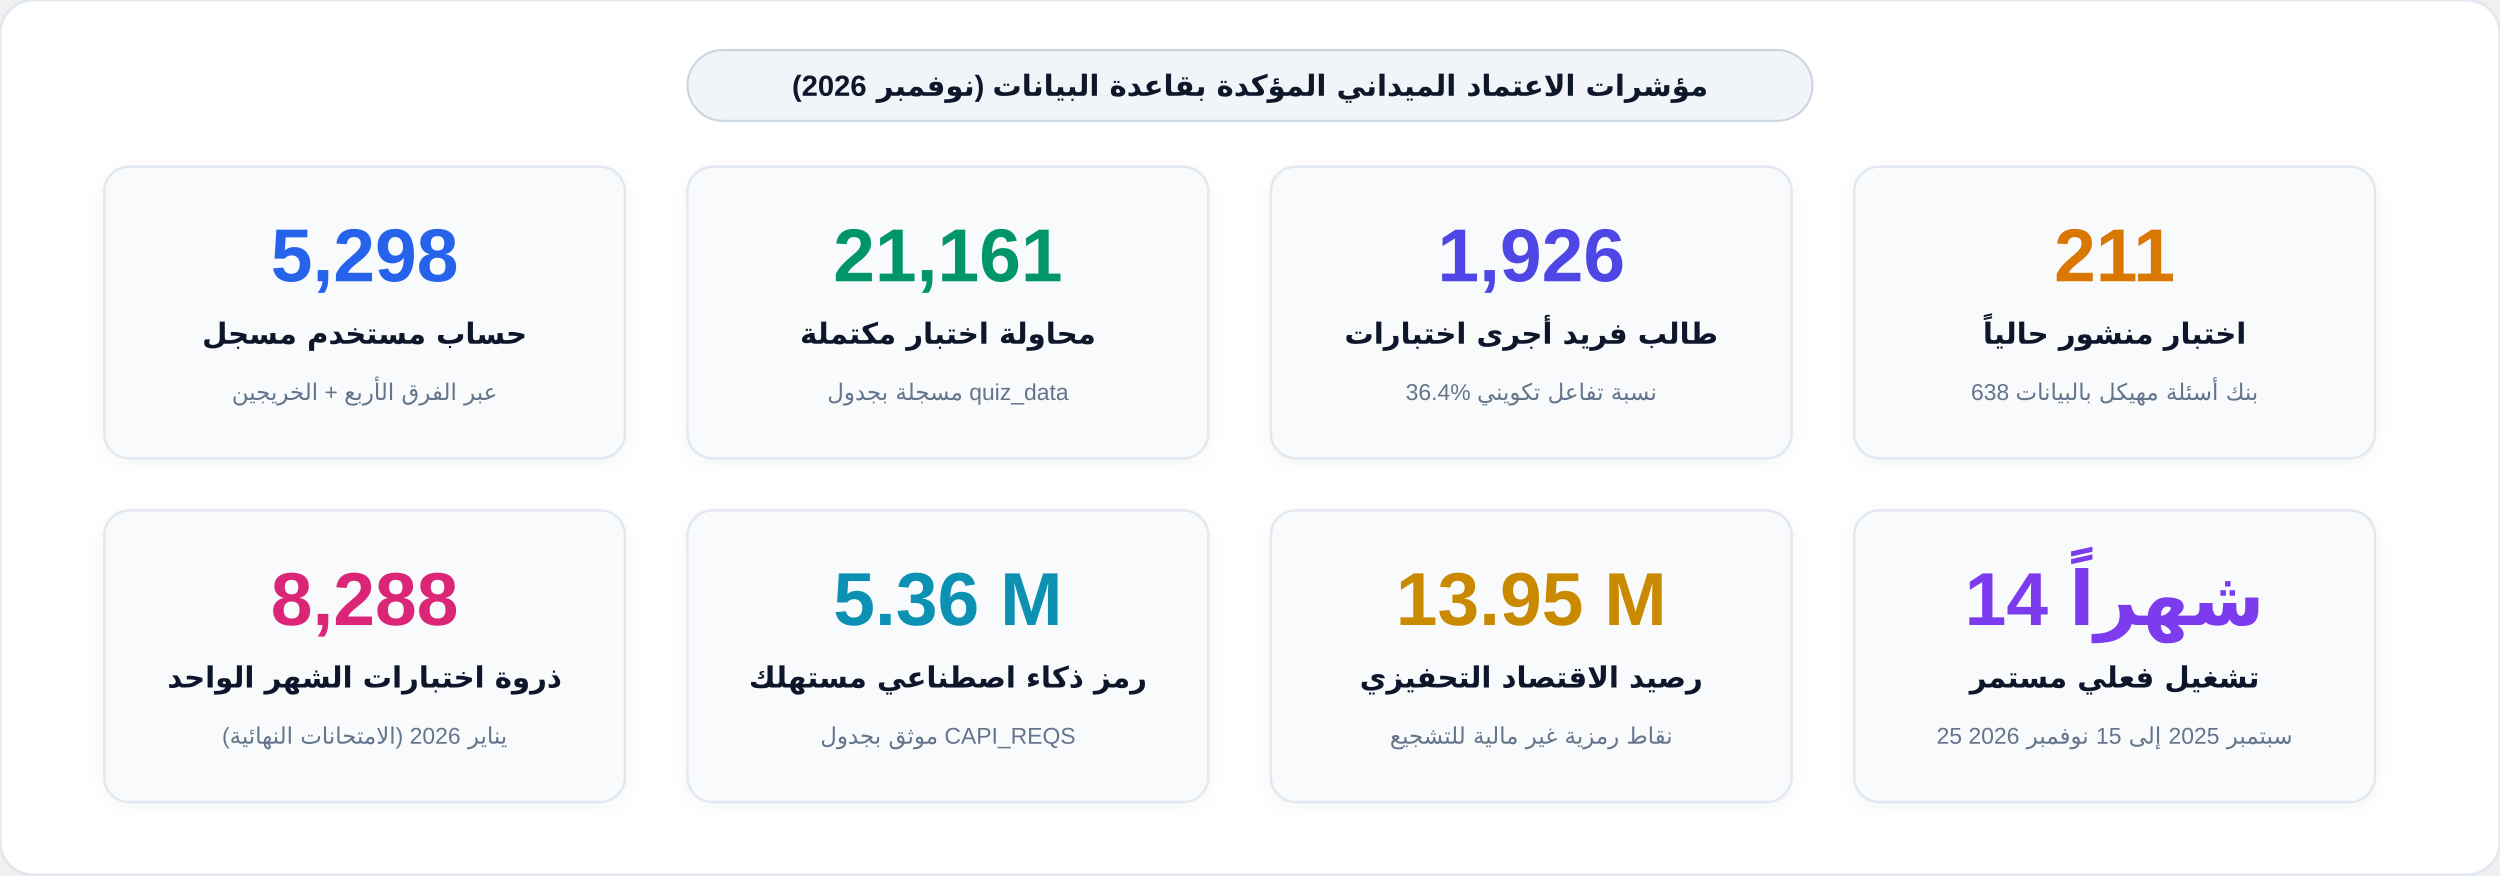
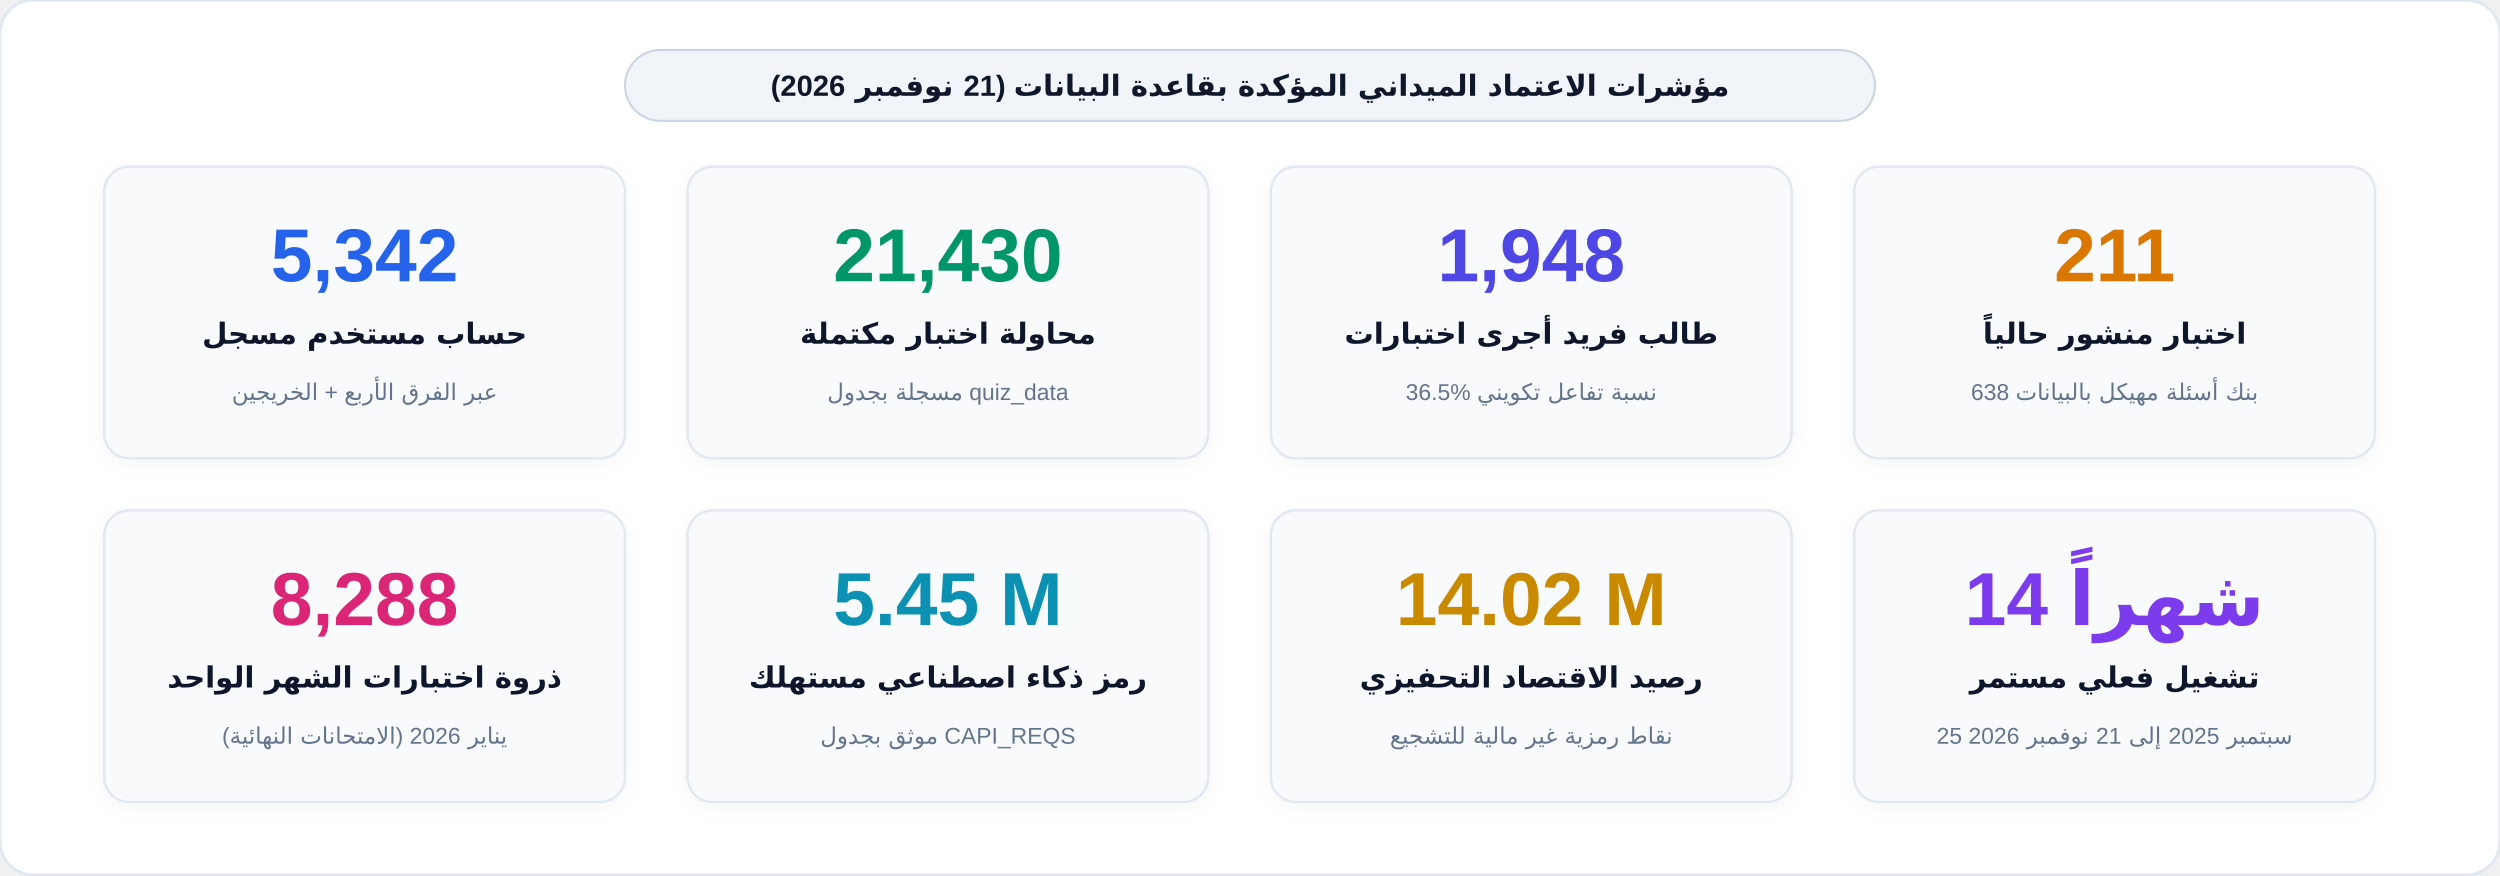
<svg xmlns="http://www.w3.org/2000/svg" width="1200" height="420" viewBox="0 0 1200 420">
  <defs>
    <filter id="shadow2ar" x="-5%" y="-5%" width="110%" height="115%">
      <feDropShadow dx="0" dy="2" stdDeviation="4" flood-color="#0F172A" flood-opacity="0.04" />
    </filter>
  </defs>
  <rect width="1200" height="420" rx="16" fill="#FFFFFF" stroke="#E2E8F0" stroke-width="1.5" />
-   <rect x="330" y="24" width="540" height="34" rx="17" fill="#F1F5F9" stroke="#CBD5E1" stroke-width="1" />
+   <rect x="300" y="24" width="600" height="34" rx="17" fill="#F1F5F9" stroke="#CBD5E1" stroke-width="1" />
  <text x="600" y="46" text-anchor="middle" fill="#0F172A" font-size="14" font-weight="800" font-family="Segoe UI, Tahoma, Cairo, Arial, sans-serif">
-       مؤشرات الاعتماد الميداني المؤكدة بقاعدة البيانات (نوفمبر 2026)
+       مؤشرات الاعتماد الميداني المؤكدة بقاعدة البيانات (21 نوفمبر 2026)
    </text>
  <g transform="translate(50, 80)" filter="url(#shadow2ar)">
    <rect width="250" height="140" rx="12" fill="#F8FAFC" stroke="#E2E8F0" stroke-width="1.2" />
-     <text x="125" y="55" text-anchor="middle" fill="#2563EB" font-size="36" font-weight="900" font-family="Segoe UI, Tahoma, Cairo, Arial, sans-serif">5,298</text>
+     <text x="125" y="55" text-anchor="middle" fill="#2563EB" font-size="36" font-weight="900" font-family="Segoe UI, Tahoma, Cairo, Arial, sans-serif">5,342</text>
    <text x="125" y="85" text-anchor="middle" fill="#0F172A" font-size="14" font-weight="800" font-family="Segoe UI, Tahoma, Cairo, Arial, sans-serif">حساب مستخدم مسجل</text>
    <text x="125" y="112" text-anchor="middle" fill="#64748B" font-size="11" font-weight="500" font-family="Segoe UI, Tahoma, Cairo, Arial, sans-serif">عبر الفرق الأربع + الخريجين</text>
  </g>
  <g transform="translate(330, 80)" filter="url(#shadow2ar)">
    <rect width="250" height="140" rx="12" fill="#F8FAFC" stroke="#E2E8F0" stroke-width="1.2" />
-     <text x="125" y="55" text-anchor="middle" fill="#059669" font-size="36" font-weight="900" font-family="Segoe UI, Tahoma, Cairo, Arial, sans-serif">21,161</text>
+     <text x="125" y="55" text-anchor="middle" fill="#059669" font-size="36" font-weight="900" font-family="Segoe UI, Tahoma, Cairo, Arial, sans-serif">21,430</text>
    <text x="125" y="85" text-anchor="middle" fill="#0F172A" font-size="14" font-weight="800" font-family="Segoe UI, Tahoma, Cairo, Arial, sans-serif">محاولة اختبار مكتملة</text>
    <text x="125" y="112" text-anchor="middle" fill="#64748B" font-size="11" font-weight="500" font-family="Segoe UI, Tahoma, Cairo, Arial, sans-serif">مسجلة بجدول quiz_data</text>
  </g>
  <g transform="translate(610, 80)" filter="url(#shadow2ar)">
    <rect width="250" height="140" rx="12" fill="#F8FAFC" stroke="#E2E8F0" stroke-width="1.2" />
-     <text x="125" y="55" text-anchor="middle" fill="#4F46E5" font-size="36" font-weight="900" font-family="Segoe UI, Tahoma, Cairo, Arial, sans-serif">1,926</text>
+     <text x="125" y="55" text-anchor="middle" fill="#4F46E5" font-size="36" font-weight="900" font-family="Segoe UI, Tahoma, Cairo, Arial, sans-serif">1,948</text>
    <text x="125" y="85" text-anchor="middle" fill="#0F172A" font-size="14" font-weight="800" font-family="Segoe UI, Tahoma, Cairo, Arial, sans-serif">طالب فريد أجرى اختبارات</text>
-     <text x="125" y="112" text-anchor="middle" fill="#64748B" font-size="11" font-weight="500" font-family="Segoe UI, Tahoma, Cairo, Arial, sans-serif">36.4% نسبة تفاعل تكويني</text>
+     <text x="125" y="112" text-anchor="middle" fill="#64748B" font-size="11" font-weight="500" font-family="Segoe UI, Tahoma, Cairo, Arial, sans-serif">36.5% نسبة تفاعل تكويني</text>
  </g>
  <g transform="translate(890, 80)" filter="url(#shadow2ar)">
    <rect width="250" height="140" rx="12" fill="#F8FAFC" stroke="#E2E8F0" stroke-width="1.2" />
    <text x="125" y="55" text-anchor="middle" fill="#D97706" font-size="36" font-weight="900" font-family="Segoe UI, Tahoma, Cairo, Arial, sans-serif">211</text>
    <text x="125" y="85" text-anchor="middle" fill="#0F172A" font-size="14" font-weight="800" font-family="Segoe UI, Tahoma, Cairo, Arial, sans-serif">اختبار منشور حالياً</text>
    <text x="125" y="112" text-anchor="middle" fill="#64748B" font-size="11" font-weight="500" font-family="Segoe UI, Tahoma, Cairo, Arial, sans-serif">638 بنك أسئلة مهيكل بالبيانات</text>
  </g>
  <g transform="translate(50, 245)" filter="url(#shadow2ar)">
    <rect width="250" height="140" rx="12" fill="#F8FAFC" stroke="#E2E8F0" stroke-width="1.2" />
    <text x="125" y="55" text-anchor="middle" fill="#DB2777" font-size="36" font-weight="900" font-family="Segoe UI, Tahoma, Cairo, Arial, sans-serif">8,288</text>
    <text x="125" y="85" text-anchor="middle" fill="#0F172A" font-size="14" font-weight="800" font-family="Segoe UI, Tahoma, Cairo, Arial, sans-serif">ذروة اختبارات الشهر الواحد</text>
    <text x="125" y="112" text-anchor="middle" fill="#64748B" font-size="11" font-weight="500" font-family="Segoe UI, Tahoma, Cairo, Arial, sans-serif">يناير 2026 (الامتحانات النهائية)</text>
  </g>
  <g transform="translate(330, 245)" filter="url(#shadow2ar)">
    <rect width="250" height="140" rx="12" fill="#F8FAFC" stroke="#E2E8F0" stroke-width="1.2" />
-     <text x="125" y="55" text-anchor="middle" fill="#0891B2" font-size="36" font-weight="900" font-family="Segoe UI, Tahoma, Cairo, Arial, sans-serif">5.36 M</text>
+     <text x="125" y="55" text-anchor="middle" fill="#0891B2" font-size="36" font-weight="900" font-family="Segoe UI, Tahoma, Cairo, Arial, sans-serif">5.45 M</text>
    <text x="125" y="85" text-anchor="middle" fill="#0F172A" font-size="14" font-weight="800" font-family="Segoe UI, Tahoma, Cairo, Arial, sans-serif">رمز ذكاء اصطناعي مستهلك</text>
    <text x="125" y="112" text-anchor="middle" fill="#64748B" font-size="11" font-weight="500" font-family="Segoe UI, Tahoma, Cairo, Arial, sans-serif">موثق بجدول CAPI_REQS</text>
  </g>
  <g transform="translate(610, 245)" filter="url(#shadow2ar)">
    <rect width="250" height="140" rx="12" fill="#F8FAFC" stroke="#E2E8F0" stroke-width="1.2" />
-     <text x="125" y="55" text-anchor="middle" fill="#CA8A04" font-size="36" font-weight="900" font-family="Segoe UI, Tahoma, Cairo, Arial, sans-serif">13.95 M</text>
+     <text x="125" y="55" text-anchor="middle" fill="#CA8A04" font-size="36" font-weight="900" font-family="Segoe UI, Tahoma, Cairo, Arial, sans-serif">14.02 M</text>
    <text x="125" y="85" text-anchor="middle" fill="#0F172A" font-size="14" font-weight="800" font-family="Segoe UI, Tahoma, Cairo, Arial, sans-serif">رصيد الاقتصاد التحفيزي</text>
    <text x="125" y="112" text-anchor="middle" fill="#64748B" font-size="11" font-weight="500" font-family="Segoe UI, Tahoma, Cairo, Arial, sans-serif">نقاط رمزية غير مالية للتشجيع</text>
  </g>
  <g transform="translate(890, 245)" filter="url(#shadow2ar)">
    <rect width="250" height="140" rx="12" fill="#F8FAFC" stroke="#E2E8F0" stroke-width="1.2" />
    <text x="125" y="55" text-anchor="middle" fill="#7C3AED" font-size="36" font-weight="900" font-family="Segoe UI, Tahoma, Cairo, Arial, sans-serif">14 شهراً</text>
    <text x="125" y="85" text-anchor="middle" fill="#0F172A" font-size="14" font-weight="800" font-family="Segoe UI, Tahoma, Cairo, Arial, sans-serif">تشغيل فعلي مستمر</text>
-     <text x="125" y="112" text-anchor="middle" fill="#64748B" font-size="11" font-weight="500" font-family="Segoe UI, Tahoma, Cairo, Arial, sans-serif">25 سبتمبر 2025 إلى 15 نوفمبر 2026</text>
+     <text x="125" y="112" text-anchor="middle" fill="#64748B" font-size="11" font-weight="500" font-family="Segoe UI, Tahoma, Cairo, Arial, sans-serif">25 سبتمبر 2025 إلى 21 نوفمبر 2026</text>
  </g>
</svg>
